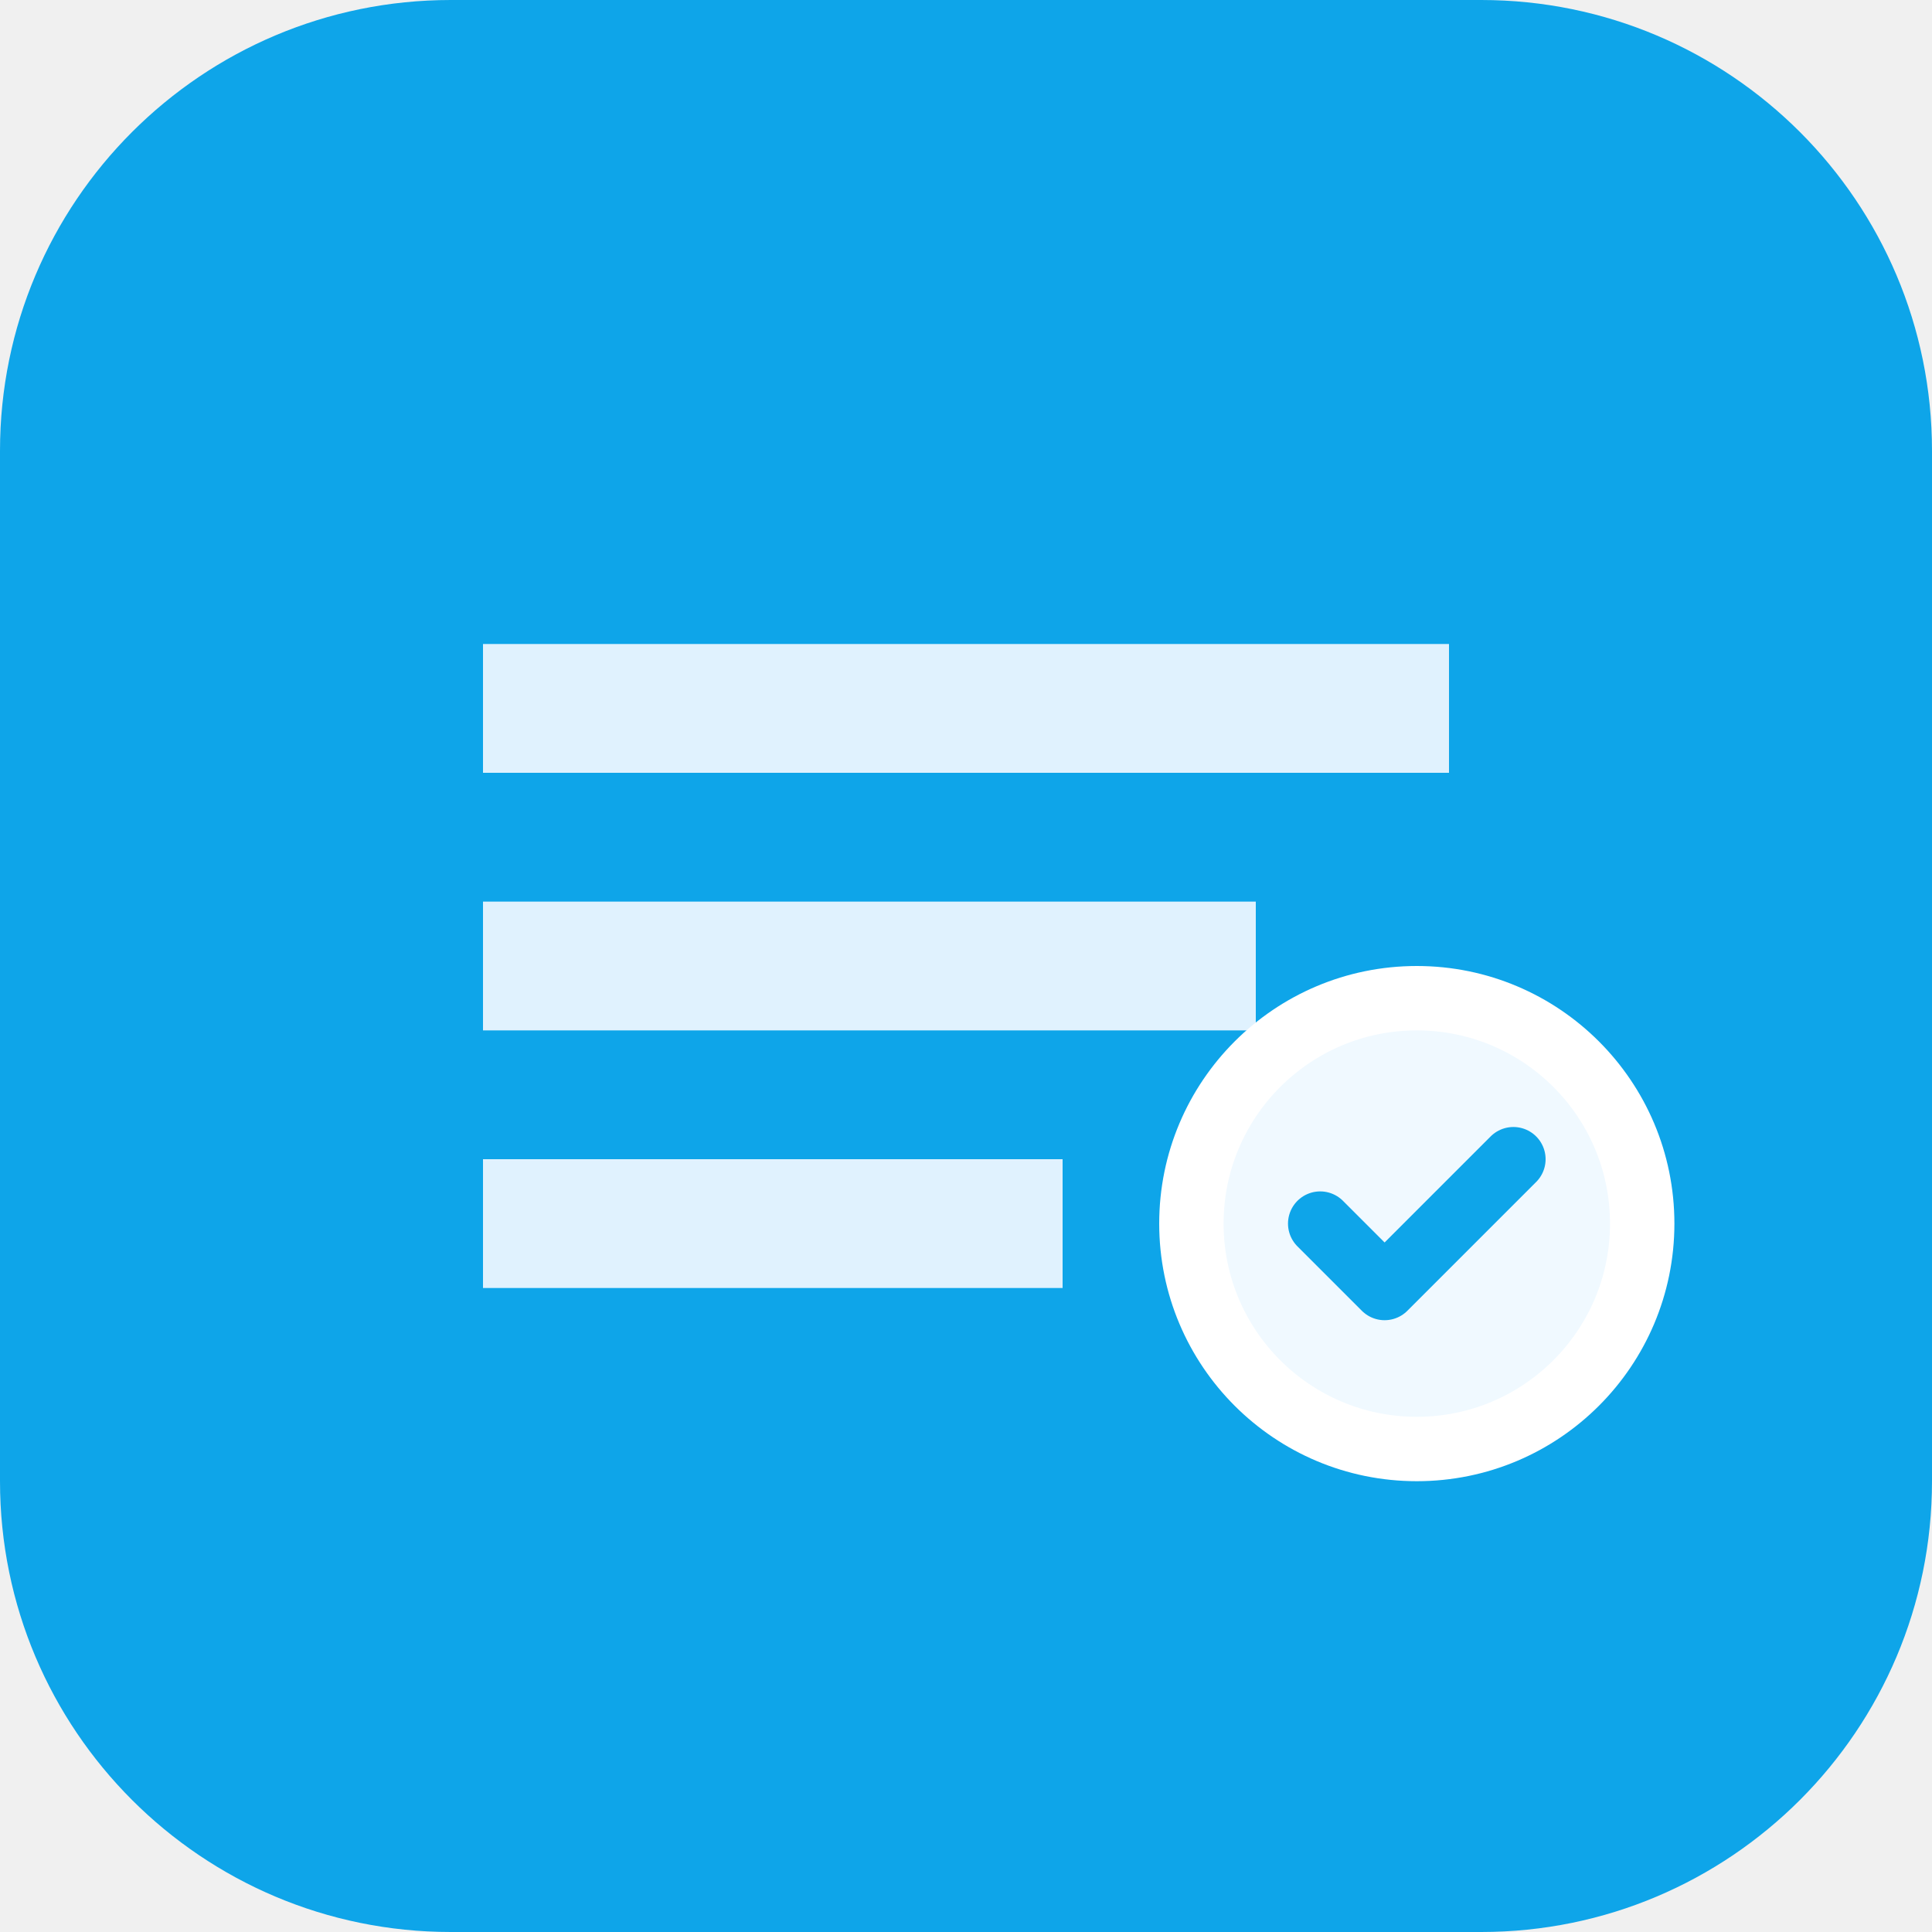
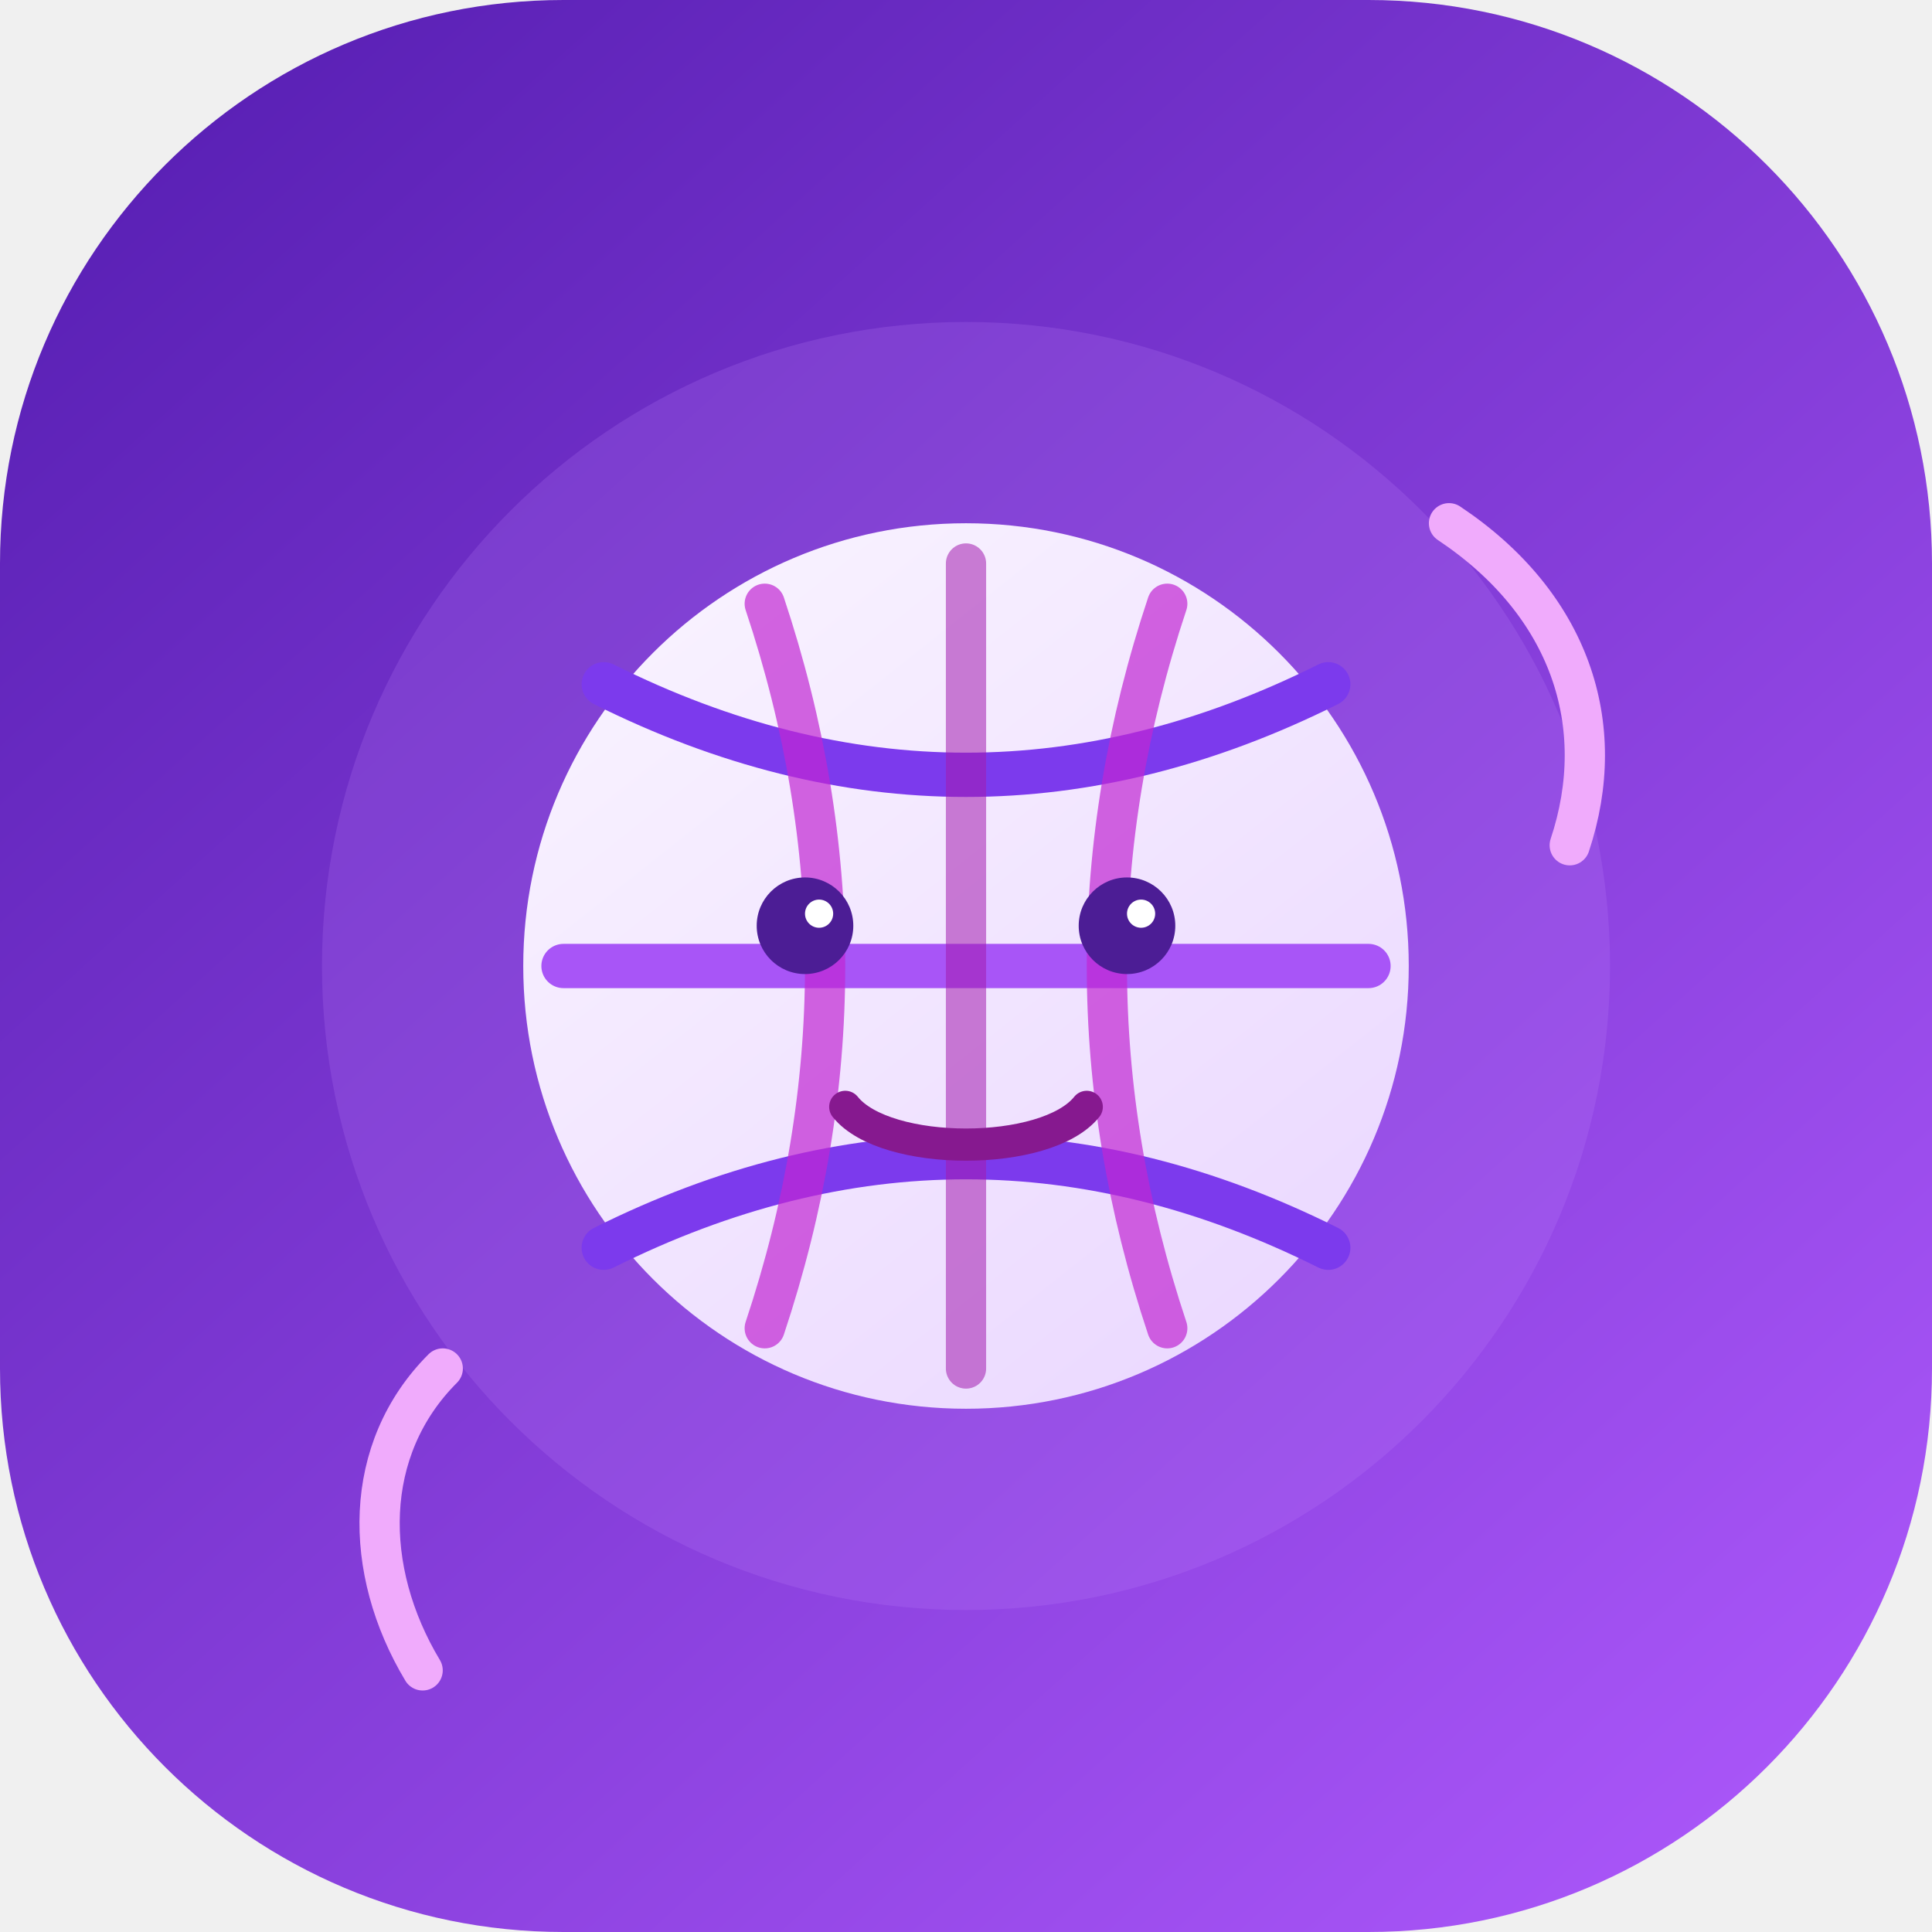
- <svg xmlns="http://www.w3.org/2000/svg" viewBox="0 0 120 120" fill="none">
-   <rect width="120" height="120" rx="28" fill="#0ea5e9" />
-   <path d="M30 40h60v8H30zM30 56h48v8H30zM30 72h36v8H30z" fill="#e0f2fe" />
-   <circle cx="88" cy="76" r="14" fill="#f0f9ff" stroke="#fff" stroke-width="4" />
-   <path d="M82 76l4 4 8-8" stroke="#0ea5e9" stroke-width="4" stroke-linecap="round" stroke-linejoin="round" />
+ <svg xmlns="http://www.w3.org/2000/svg" viewBox="0 0 96 96" fill="none" role="img" aria-label="Loom">
+   <defs>
+     <linearGradient id="lo-bg" x1="10" y1="6" x2="86" y2="90" gradientUnits="userSpaceOnUse">
+       <stop stop-color="#5b21b6" />
+       <stop offset="1" stop-color="#a855f7" />
+     </linearGradient>
+     <linearGradient id="lo-orb" x1="30" y1="24" x2="68" y2="72" gradientUnits="userSpaceOnUse">
+       <stop stop-color="#faf5ff" />
+       <stop offset="1" stop-color="#e9d5ff" />
+     </linearGradient>
+   </defs>
+   <rect width="96" height="96" rx="28" fill="url(#lo-bg)" />
+   <circle cx="48" cy="48" r="32" fill="#c084fc" opacity=".2" />
+   <circle cx="48" cy="48" r="22" fill="url(#lo-orb)" />
+   <path d="M30 34c12 6 24 6 36 0" stroke="#7c3aed" stroke-width="2.2" stroke-linecap="round" />
+   <path d="M28 48h40" stroke="#a855f7" stroke-width="2.2" stroke-linecap="round" />
+   <path d="M30 62c12-6 24-6 36 0" stroke="#7c3aed" stroke-width="2.2" stroke-linecap="round" />
+   <path d="M38 30c4 12 4 24 0 36" stroke="#c026d3" stroke-width="2" stroke-linecap="round" opacity=".7" />
+   <path d="M48 28v40" stroke="#a21caf" stroke-width="2" stroke-linecap="round" opacity=".55" />
+   <path d="M58 30c-4 12-4 24 0 36" stroke="#c026d3" stroke-width="2" stroke-linecap="round" opacity=".7" />
+   <circle cx="40" cy="46" r="2.4" fill="#4c1d95" />
+   <circle cx="56" cy="46" r="2.4" fill="#4c1d95" />
+   <circle cx="40.7" cy="45.4" r="0.7" fill="#fff" />
+   <circle cx="56.7" cy="45.4" r="0.7" fill="#fff" />
+   <path d="M42 55c2 2.5 10 2.5 12 0" stroke="#86198f" stroke-width="1.6" stroke-linecap="round" />
+   <path d="M72 26c6 4 8 10 6 16" stroke="#f0abfc" stroke-width="2" stroke-linecap="round" />
+   <path d="M22 68c-4 4-4 10-1 15" stroke="#f0abfc" stroke-width="2" stroke-linecap="round" />
</svg>
